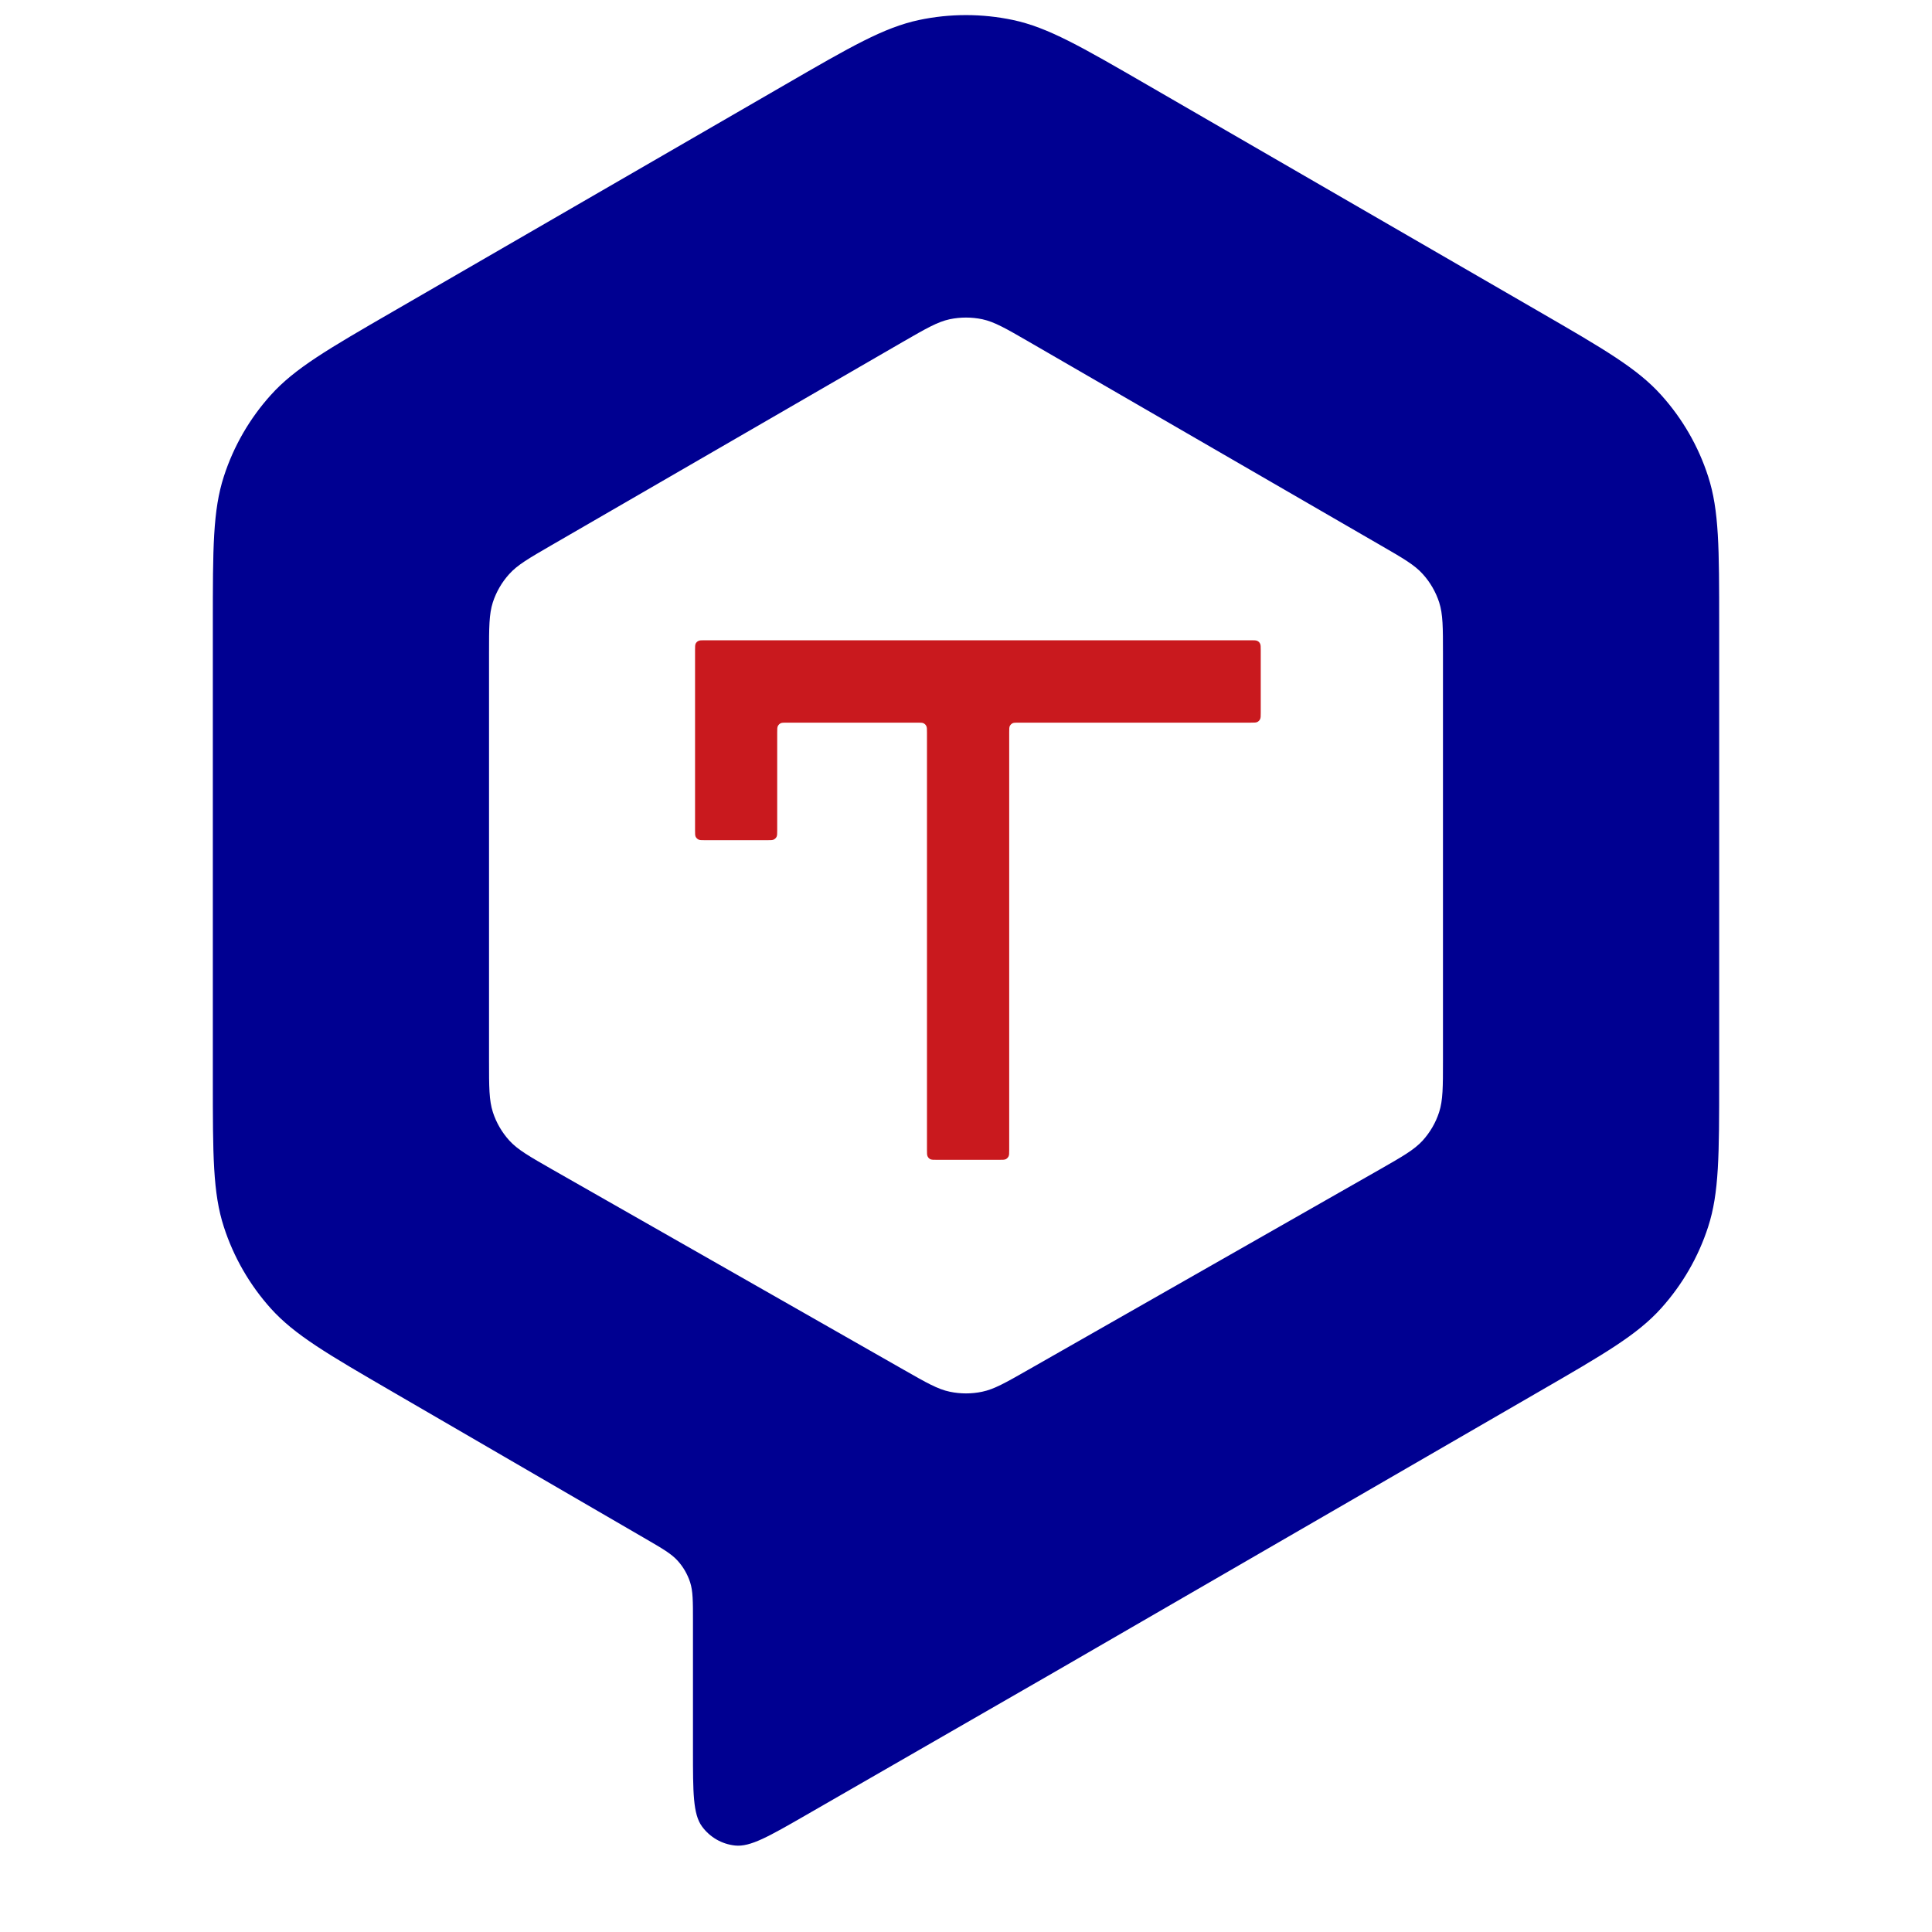
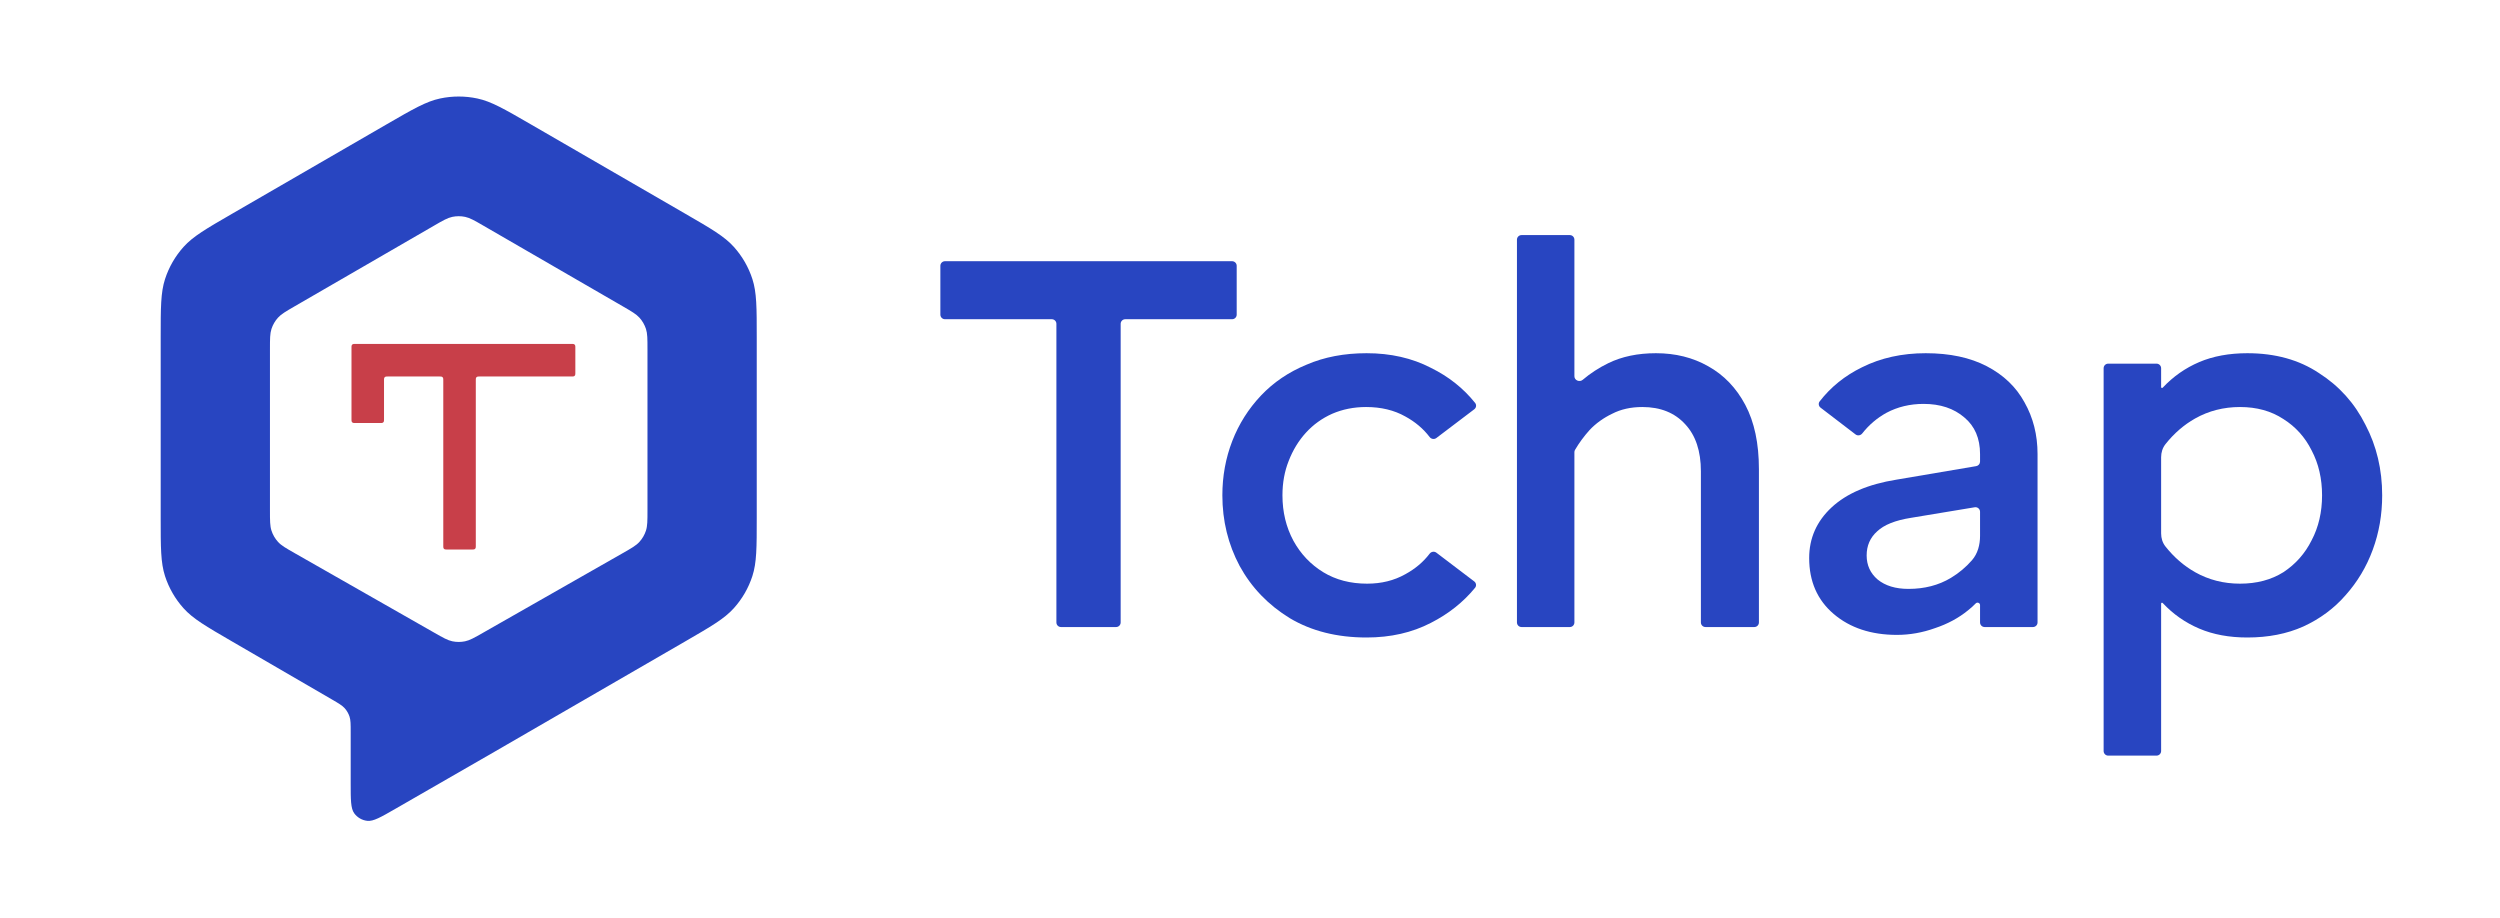
- <svg xmlns="http://www.w3.org/2000/svg" width="25" height="25" viewBox="0 0 25 25" fill="none">
-   <path fill-rule="evenodd" clip-rule="evenodd" d="M22.103 6.164C22.246 6.604 22.246 7.095 22.246 8.078V13.961C22.246 14.944 22.246 15.436 22.103 15.876C21.977 16.265 21.77 16.623 21.496 16.928C21.187 17.272 20.762 17.518 19.911 18.01L13.661 21.627L10.428 23.488C9.948 23.764 9.709 23.902 9.512 23.881C9.34 23.863 9.185 23.773 9.083 23.633C8.967 23.473 8.967 23.197 8.967 22.643V20.977C8.967 20.718 8.967 20.589 8.93 20.474C8.896 20.371 8.842 20.277 8.77 20.197C8.689 20.107 8.578 20.042 8.354 19.912L5.083 18.012C4.234 17.519 3.81 17.272 3.502 16.929C3.229 16.624 3.023 16.266 2.897 15.877C2.754 15.438 2.754 14.948 2.754 13.966V8.078C2.754 7.095 2.754 6.604 2.897 6.164C3.023 5.774 3.23 5.416 3.504 5.112C3.813 4.768 4.238 4.521 5.089 4.029L10.157 1.097C11.01 0.603 11.437 0.356 11.891 0.259C12.292 0.174 12.707 0.174 13.109 0.259C13.563 0.356 13.989 0.603 14.843 1.097L19.911 4.029C20.761 4.521 21.187 4.768 21.496 5.112C21.77 5.416 21.977 5.774 22.103 6.164ZM18.623 7.795C18.672 7.948 18.672 8.118 18.672 8.46V13.723C18.672 14.066 18.672 14.238 18.622 14.392C18.578 14.528 18.505 14.653 18.409 14.759C18.3 14.878 18.151 14.963 17.852 15.134L13.304 17.726C13.011 17.893 12.864 17.977 12.709 18.009C12.571 18.038 12.429 18.038 12.291 18.009C12.135 17.977 11.989 17.893 11.696 17.726L7.148 15.134C6.849 14.963 6.7 14.878 6.591 14.759C6.495 14.653 6.422 14.528 6.378 14.392C6.328 14.238 6.328 14.066 6.328 13.723V8.46C6.328 8.118 6.328 7.948 6.377 7.795C6.421 7.66 6.493 7.535 6.588 7.43C6.695 7.31 6.843 7.225 7.138 7.054L11.686 4.422C11.983 4.251 12.131 4.165 12.289 4.131C12.428 4.102 12.572 4.102 12.711 4.131C12.869 4.165 13.017 4.251 13.313 4.422L17.861 7.054C18.157 7.225 18.305 7.31 18.412 7.43C18.507 7.535 18.579 7.66 18.623 7.795Z" fill="#000091" />
-   <path d="M8.994 10.745C8.994 10.789 8.994 10.811 9.002 10.828C9.01 10.843 9.022 10.855 9.037 10.863C9.054 10.872 9.076 10.872 9.121 10.872H9.93C9.975 10.872 9.997 10.872 10.014 10.863C10.029 10.855 10.041 10.843 10.049 10.828C10.057 10.811 10.057 10.789 10.057 10.745V9.478C10.057 9.433 10.057 9.411 10.066 9.394C10.074 9.379 10.086 9.367 10.101 9.359C10.118 9.351 10.14 9.351 10.184 9.351H11.868C11.912 9.351 11.934 9.351 11.951 9.359C11.966 9.367 11.979 9.379 11.986 9.394C11.995 9.411 11.995 9.433 11.995 9.478V14.881C11.995 14.926 11.995 14.948 12.004 14.965C12.011 14.98 12.023 14.992 12.038 15C12.055 15.008 12.078 15.008 12.122 15.008H12.931C12.976 15.008 12.998 15.008 13.015 15C13.03 14.992 13.042 14.98 13.05 14.965C13.059 14.948 13.059 14.926 13.059 14.881V9.478C13.059 9.433 13.059 9.411 13.067 9.394C13.075 9.379 13.087 9.367 13.102 9.359C13.119 9.351 13.141 9.351 13.186 9.351H16.187C16.231 9.351 16.254 9.351 16.271 9.342C16.286 9.334 16.298 9.322 16.305 9.307C16.314 9.29 16.314 9.268 16.314 9.223V8.412C16.314 8.368 16.314 8.345 16.305 8.328C16.298 8.313 16.286 8.301 16.271 8.294C16.254 8.285 16.231 8.285 16.187 8.285H9.121C9.076 8.285 9.054 8.285 9.037 8.294C9.022 8.301 9.01 8.313 9.002 8.328C8.994 8.345 8.994 8.368 8.994 8.412V10.745Z" fill="#C9191E" />
+ <svg xmlns="http://www.w3.org/2000/svg" width="109" height="40" viewBox="0 0 109 40" fill="none">
+   <path fill-rule="evenodd" clip-rule="evenodd" d="M32.804 12.166C32.994 12.753 32.994 13.408 32.994 14.719V22.563C32.994 23.874 32.994 24.529 32.804 25.116C32.636 25.635 32.36 26.113 31.995 26.518C31.582 26.977 31.015 27.305 29.881 27.962L21.548 32.784L17.237 35.265C16.598 35.633 16.278 35.817 16.016 35.789C15.787 35.765 15.58 35.645 15.444 35.459C15.29 35.245 15.29 34.877 15.29 34.139V31.917C15.29 31.572 15.29 31.4 15.24 31.246C15.195 31.11 15.123 30.984 15.027 30.877C14.919 30.757 14.77 30.67 14.473 30.497L10.11 27.963C8.979 27.306 8.413 26.978 8.002 26.519C7.638 26.114 7.363 25.636 7.195 25.118C7.006 24.532 7.006 23.878 7.006 22.57V14.719C7.006 13.408 7.006 12.753 7.196 12.166C7.365 11.647 7.64 11.169 8.005 10.763C8.418 10.305 8.985 9.976 10.119 9.32L16.876 5.41C18.014 4.752 18.583 4.422 19.188 4.294C19.723 4.18 20.277 4.18 20.812 4.294C21.417 4.422 21.986 4.752 23.124 5.41L29.881 9.32C31.015 9.976 31.582 10.305 31.995 10.763C32.36 11.169 32.636 11.647 32.804 12.166ZM28.164 14.341C28.23 14.545 28.23 14.773 28.23 15.228V22.244C28.23 22.703 28.23 22.932 28.163 23.137C28.104 23.318 28.007 23.485 27.879 23.626C27.734 23.786 27.535 23.899 27.137 24.126L21.072 27.582C20.681 27.805 20.486 27.917 20.279 27.96C20.095 27.999 19.905 27.999 19.721 27.96C19.514 27.917 19.319 27.805 18.928 27.582L12.864 24.126C12.465 23.899 12.266 23.786 12.121 23.626C11.993 23.485 11.896 23.318 11.837 23.137C11.77 22.932 11.77 22.703 11.77 22.244V15.228C11.77 14.773 11.77 14.545 11.836 14.341C11.895 14.161 11.991 13.995 12.117 13.854C12.261 13.695 12.457 13.581 12.851 13.353L18.915 9.844C19.31 9.615 19.508 9.501 19.718 9.456C19.904 9.417 20.096 9.417 20.282 9.456C20.492 9.501 20.69 9.615 21.085 9.844L27.149 13.353C27.543 13.581 27.739 13.695 27.883 13.854C28.009 13.995 28.105 14.161 28.164 14.341Z" fill="#2845C1" />
+   <path d="M15.325 18.274C15.325 18.333 15.325 18.363 15.336 18.386C15.347 18.406 15.363 18.422 15.383 18.432C15.405 18.444 15.435 18.444 15.495 18.444H16.574C16.633 18.444 16.663 18.444 16.685 18.432C16.705 18.422 16.721 18.406 16.732 18.386C16.743 18.363 16.743 18.333 16.743 18.274V16.585C16.743 16.526 16.743 16.496 16.755 16.473C16.765 16.453 16.781 16.437 16.801 16.427C16.824 16.415 16.853 16.415 16.913 16.415H19.157C19.216 16.415 19.246 16.415 19.269 16.427C19.289 16.437 19.305 16.453 19.315 16.473C19.327 16.496 19.327 16.526 19.327 16.585V23.789C19.327 23.849 19.327 23.878 19.338 23.901C19.348 23.921 19.364 23.937 19.384 23.947C19.407 23.959 19.437 23.959 19.496 23.959H20.575C20.635 23.959 20.664 23.959 20.687 23.947C20.707 23.937 20.723 23.921 20.733 23.901C20.745 23.878 20.745 23.849 20.745 23.789V16.585C20.745 16.526 20.745 16.496 20.756 16.473C20.767 16.453 20.783 16.437 20.803 16.427C20.825 16.415 20.855 16.415 20.915 16.415H24.916C24.975 16.415 25.005 16.415 25.028 16.404C25.047 16.394 25.064 16.377 25.074 16.357C25.085 16.335 25.085 16.305 25.085 16.246V15.164C25.085 15.105 25.085 15.075 25.074 15.053C25.064 15.033 25.047 15.016 25.028 15.006C25.005 14.995 24.975 14.995 24.916 14.995H15.495C15.435 14.995 15.405 14.995 15.383 15.006C15.363 15.016 15.347 15.033 15.336 15.053C15.325 15.075 15.325 15.105 15.325 15.164V18.274Z" fill="#C83F49" />
+   <path fill-rule="evenodd" clip-rule="evenodd" d="M97.984 15.4C99.199 15.4 100.24 15.688 101.105 16.265C101.986 16.827 102.663 17.579 103.134 18.521C103.62 19.447 103.863 20.473 103.863 21.597C103.863 22.432 103.727 23.223 103.453 23.967C103.18 24.711 102.784 25.372 102.268 25.95C101.766 26.527 101.151 26.983 100.422 27.317C99.708 27.636 98.895 27.795 97.984 27.795C97.195 27.795 96.495 27.666 95.888 27.407C95.28 27.149 94.749 26.777 94.293 26.291C94.268 26.265 94.225 26.281 94.225 26.317V32.745C94.225 32.855 94.135 32.945 94.025 32.945H91.918C91.807 32.945 91.718 32.855 91.718 32.745V16.055C91.718 15.944 91.807 15.855 91.918 15.855H94.025C94.135 15.855 94.225 15.944 94.225 16.055V16.877C94.225 16.913 94.268 16.929 94.293 16.904C94.749 16.418 95.28 16.045 95.888 15.786C96.495 15.528 97.195 15.4 97.984 15.4ZM97.665 17.746C96.951 17.746 96.298 17.913 95.706 18.247C95.219 18.522 94.788 18.895 94.414 19.366C94.286 19.527 94.225 19.73 94.225 19.936V23.257C94.225 23.463 94.286 23.666 94.414 23.827C94.788 24.298 95.218 24.671 95.706 24.947C96.298 25.281 96.951 25.448 97.665 25.448C98.394 25.448 99.025 25.281 99.557 24.947C100.088 24.597 100.499 24.134 100.787 23.557C101.091 22.98 101.242 22.326 101.242 21.597C101.242 20.868 101.091 20.215 100.787 19.638C100.499 19.061 100.088 18.605 99.557 18.271C99.025 17.921 98.394 17.746 97.665 17.746Z" fill="#2845C1" />
+   <path d="M59.583 15.4C60.631 15.4 61.566 15.612 62.386 16.037C63.159 16.417 63.802 16.927 64.315 17.567C64.384 17.653 64.366 17.777 64.279 17.844L62.625 19.098C62.532 19.168 62.401 19.145 62.331 19.053C62.056 18.692 61.703 18.393 61.27 18.157C60.783 17.883 60.214 17.746 59.56 17.746C59.029 17.746 58.535 17.845 58.079 18.042C57.639 18.24 57.259 18.513 56.94 18.863C56.621 19.212 56.371 19.622 56.188 20.093C56.006 20.549 55.915 21.05 55.915 21.597C55.915 22.326 56.075 22.987 56.394 23.579C56.713 24.157 57.145 24.612 57.692 24.947C58.239 25.281 58.877 25.448 59.606 25.448C60.229 25.448 60.783 25.311 61.27 25.037C61.703 24.801 62.056 24.503 62.331 24.142C62.401 24.05 62.532 24.026 62.625 24.096L64.277 25.35C64.365 25.417 64.382 25.543 64.312 25.628C63.8 26.254 63.157 26.764 62.386 27.157C61.566 27.582 60.631 27.795 59.583 27.795C58.292 27.795 57.175 27.513 56.233 26.951C55.292 26.374 54.563 25.615 54.047 24.673C53.546 23.731 53.295 22.706 53.295 21.597C53.295 20.762 53.439 19.972 53.727 19.228C54.016 18.483 54.434 17.823 54.98 17.245C55.527 16.668 56.188 16.22 56.963 15.901C57.737 15.566 58.611 15.4 59.583 15.4Z" fill="#2845C1" />
+   <path fill-rule="evenodd" clip-rule="evenodd" d="M83.961 15.4C85.009 15.4 85.898 15.589 86.627 15.969C87.356 16.349 87.903 16.873 88.268 17.541C88.647 18.21 88.837 18.962 88.837 19.797V27.139C88.837 27.25 88.747 27.339 88.637 27.339H86.53C86.42 27.339 86.33 27.25 86.33 27.139V26.38C86.33 26.285 86.208 26.241 86.142 26.308C86.04 26.413 85.929 26.514 85.807 26.61C85.397 26.944 84.918 27.203 84.371 27.385C83.824 27.582 83.269 27.681 82.707 27.681C81.583 27.681 80.664 27.377 79.95 26.77C79.236 26.162 78.88 25.349 78.88 24.331C78.88 23.465 79.206 22.729 79.859 22.121C80.513 21.514 81.454 21.111 82.685 20.913L86.164 20.323C86.26 20.306 86.33 20.223 86.33 20.125V19.797C86.33 19.113 86.102 18.582 85.647 18.202C85.191 17.808 84.598 17.61 83.869 17.61C83.277 17.61 82.738 17.739 82.252 17.997C81.841 18.223 81.487 18.524 81.192 18.9C81.121 18.989 80.992 19.01 80.902 18.941L79.376 17.773C79.29 17.708 79.271 17.585 79.338 17.5C79.822 16.875 80.436 16.38 81.181 16.015C82.001 15.605 82.928 15.4 83.961 15.4ZM83.322 22.577C82.639 22.684 82.145 22.881 81.842 23.169C81.538 23.442 81.386 23.792 81.386 24.217C81.386 24.642 81.545 24.992 81.864 25.266C82.198 25.539 82.647 25.676 83.209 25.676C83.908 25.676 84.523 25.517 85.055 25.198C85.406 24.987 85.714 24.729 85.979 24.425C86.23 24.136 86.33 23.752 86.33 23.368V22.314C86.33 22.191 86.219 22.097 86.097 22.117L83.322 22.577Z" fill="#2845C1" />
+   <path d="M53.92 13.718C53.92 13.829 53.83 13.918 53.72 13.918H49.061C48.951 13.918 48.861 14.008 48.861 14.118V27.139C48.861 27.25 48.772 27.339 48.661 27.339H46.259C46.148 27.339 46.059 27.25 46.059 27.139V14.118C46.059 14.008 45.969 13.918 45.859 13.918H41.2C41.09 13.918 41 13.829 41 13.718V11.589C41 11.479 41.09 11.389 41.2 11.389H53.72C53.83 11.389 53.92 11.479 53.92 11.589V13.718Z" fill="#2845C1" />
+   <path d="M68.644 16.404C68.644 16.584 68.869 16.677 69.006 16.56C69.339 16.277 69.712 16.034 70.126 15.832C70.718 15.544 71.409 15.4 72.199 15.4C73.05 15.4 73.81 15.589 74.478 15.969C75.162 16.349 75.701 16.911 76.096 17.655C76.491 18.4 76.689 19.334 76.689 20.458V27.139C76.689 27.25 76.599 27.339 76.489 27.339H74.359C74.249 27.339 74.159 27.25 74.159 27.139V20.549C74.159 19.668 73.931 18.984 73.476 18.498C73.02 17.997 72.397 17.746 71.607 17.746C71.106 17.746 70.665 17.845 70.285 18.042C69.906 18.224 69.579 18.461 69.306 18.749C69.06 19.024 68.848 19.312 68.671 19.614C68.653 19.645 68.644 19.679 68.644 19.713V27.139C68.644 27.25 68.555 27.339 68.445 27.339H66.339C66.228 27.339 66.139 27.25 66.139 27.139V10.45C66.139 10.34 66.228 10.25 66.339 10.25H68.445C68.555 10.25 68.644 10.34 68.644 10.45V16.404Z" fill="#2845C1" />
</svg>
